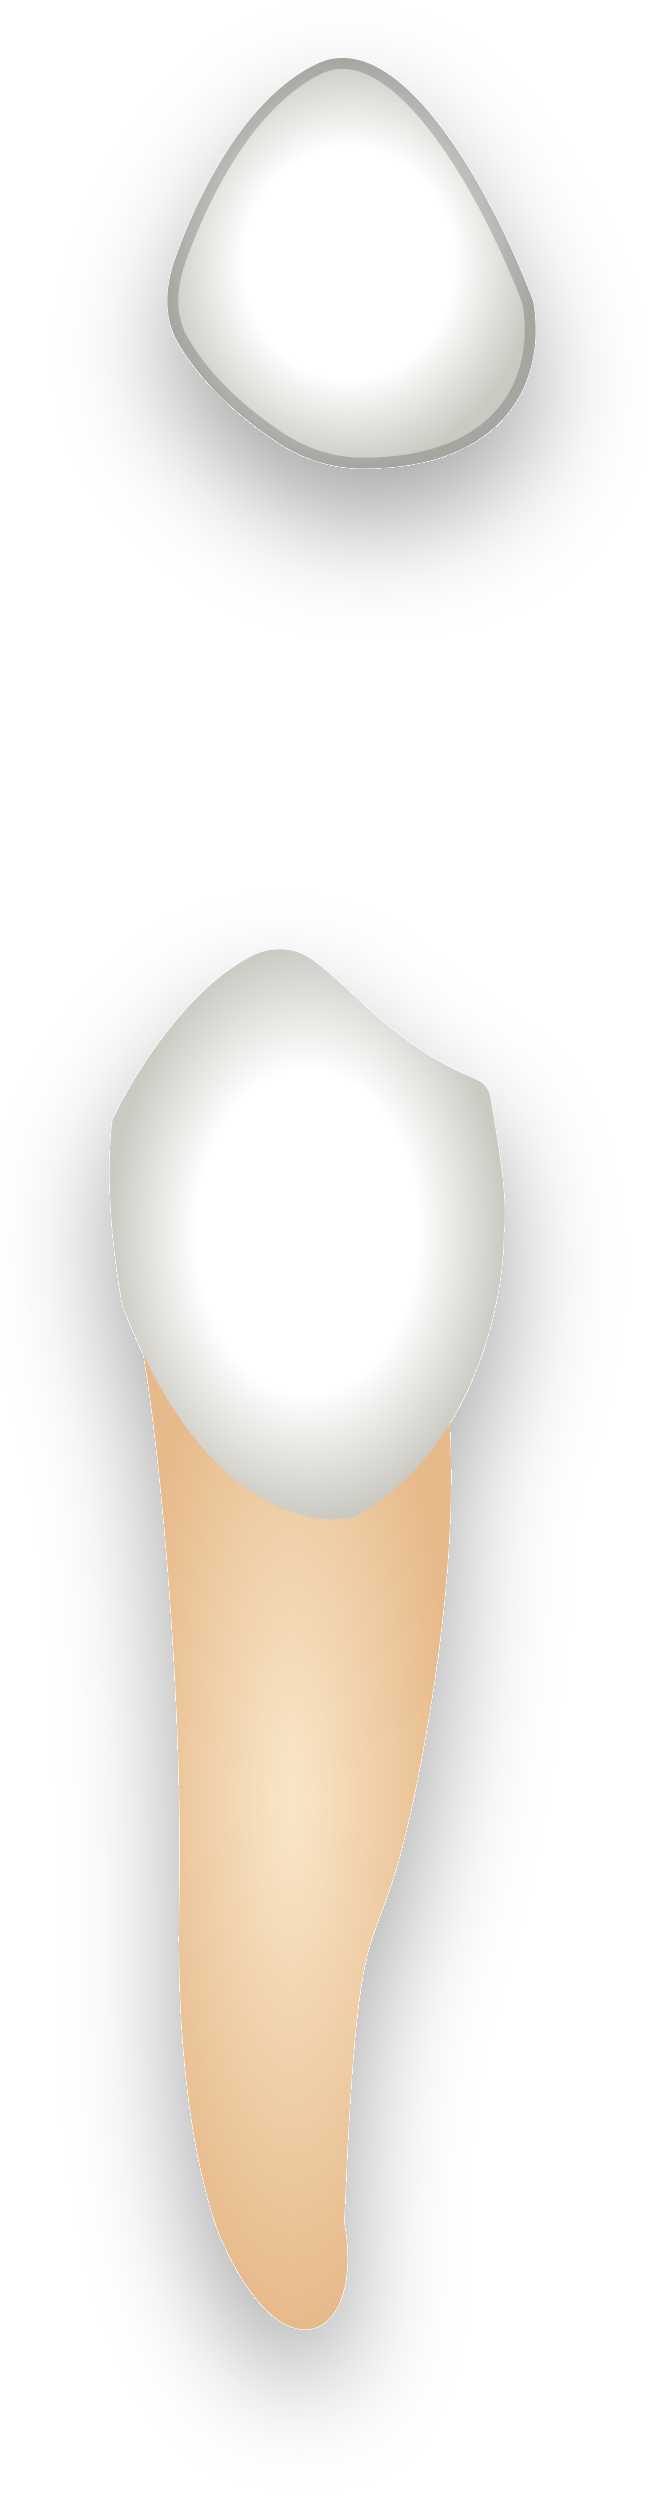
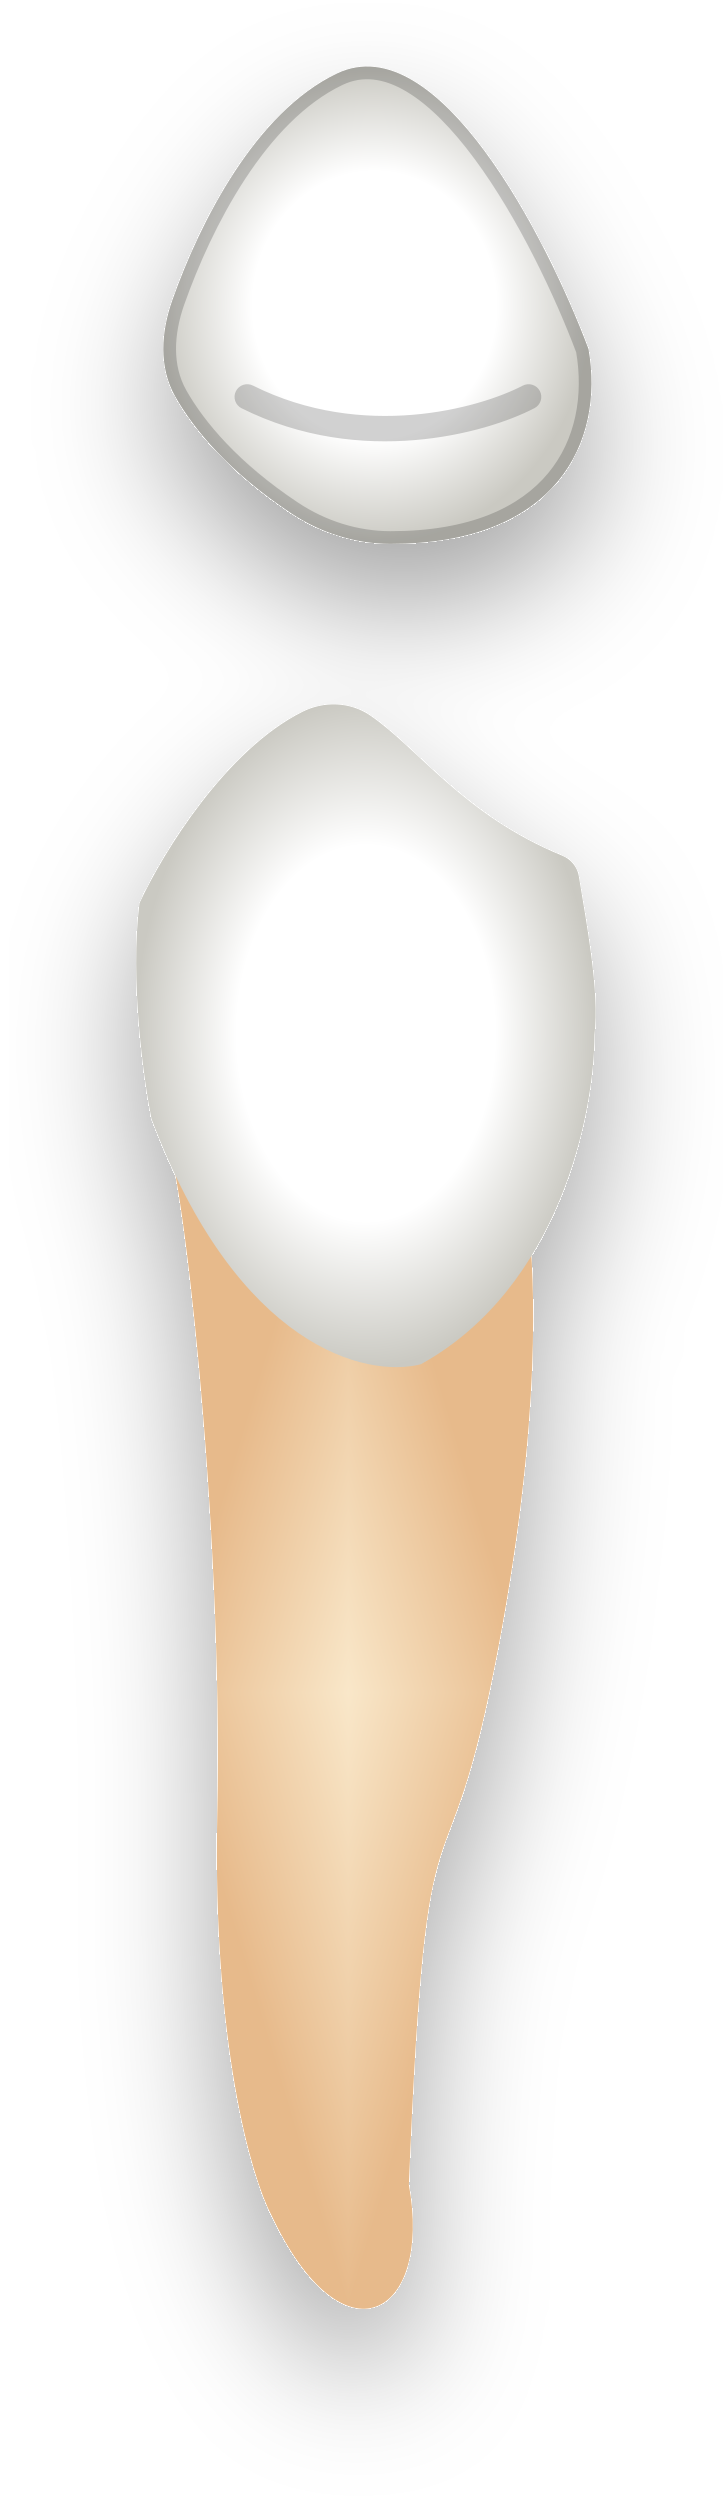
- <svg xmlns="http://www.w3.org/2000/svg" width="60" height="229" viewBox="0 0 60 229" fill="none">
-   <g filter="url(#filter0_d_513_1966)">
-     <path d="M40.962 127.626L34.828 124.795L20.674 116.3L12.181 120.547C13.596 121.963 16.899 151.695 16.427 174.348C16.05 192.471 19.101 202.979 20.674 205.968C26.336 218.05 33.413 213.991 31.526 203.609C32.941 168.685 34.357 183.787 38.603 161.134C42 143.012 41.434 132.346 40.962 127.626Z" fill="url(#paint0_diamond_513_1966)" />
-     <path d="M32.469 138.949C43.416 132.908 46.152 119.128 46.152 112.993C46.573 109.626 45.493 104.011 44.92 100.492C44.801 99.763 44.299 99.156 43.616 98.876C35.837 95.692 32.249 90.389 28.463 87.819C26.886 86.748 24.845 86.684 23.14 87.536C17.157 90.526 12.211 98.503 10.293 102.612C9.539 108.653 10.608 116.453 11.237 119.6C18.031 137.722 28.223 140.05 32.469 138.949Z" fill="url(#paint1_radial_513_1966)" />
-     <path d="M29.015 5.856C36.941 2.081 45.527 18.756 48.83 27.566C50.117 34.861 46.332 42.938 33.218 42.922C30.437 42.919 27.717 42.051 25.4 40.512C20.557 37.295 17.752 33.942 16.265 31.311C14.956 28.993 15.15 26.227 16.037 23.718C18.222 17.539 22.598 8.913 29.015 5.856Z" fill="url(#paint2_radial_513_1966)" />
-     <path d="M29.23 6.308C31.019 5.456 32.862 5.735 34.735 6.847C36.623 7.967 38.496 9.912 40.254 12.289C43.755 17.02 46.7 23.319 48.345 27.698C48.956 31.225 48.338 34.889 46.039 37.667C43.736 40.449 39.673 42.43 33.219 42.422C30.541 42.419 27.917 41.583 25.677 40.096C20.893 36.918 18.145 33.621 16.701 31.064C15.49 28.921 15.647 26.321 16.509 23.884C17.592 20.821 19.216 17.159 21.357 13.89C23.503 10.615 26.139 7.78 29.23 6.308Z" stroke="black" stroke-opacity="0.18" stroke-linecap="round" stroke-linejoin="round" />
+ <svg xmlns="http://www.w3.org/2000/svg" width="57" height="197" viewBox="0 0 57 197" fill="none">
+   <g filter="url(#filter0_d_661_326)">
+     <g clip-path="url(#paint0_diamond_661_326_clip_path)" data-figma-skip-parse="true">
+       <g transform="matrix(0 0.0485406 0.0145676 0 27.4451 133.39)">
+         <rect x="0" y="0" width="1020.6" height="1068.65" fill="url(#paint0_diamond_661_326)" opacity="1" shape-rendering="crispEdges" />
+         <rect x="0" y="0" width="1020.6" height="1068.65" transform="scale(1 -1)" fill="url(#paint0_diamond_661_326)" opacity="1" shape-rendering="crispEdges" />
+         <rect x="0" y="0" width="1020.6" height="1068.65" transform="scale(-1 1)" fill="url(#paint0_diamond_661_326)" opacity="1" shape-rendering="crispEdges" />
+         <rect x="0" y="0" width="1020.6" height="1068.65" transform="scale(-1)" fill="url(#paint0_diamond_661_326)" opacity="1" shape-rendering="crispEdges" />
+       </g>
+     </g>
+     <path d="M41.656 96.175L35.523 93.344L21.37 84.849L12.877 89.096C14.293 90.512 17.595 120.244 17.123 142.897C16.746 161.02 19.797 171.528 21.37 174.517C27.031 186.599 34.108 182.54 32.22 172.158C33.636 137.234 35.051 152.336 39.297 129.683C42.694 111.561 42.127 100.895 41.656 96.175Z" data-figma-gradient-fill="{&quot;type&quot;:&quot;GRADIENT_DIAMOND&quot;,&quot;stops&quot;:[{&quot;color&quot;:{&quot;r&quot;:0.97647058963775635,&quot;g&quot;:0.90588235855102539,&quot;b&quot;:0.78823530673980713,&quot;a&quot;:1.0},&quot;position&quot;:0.0},{&quot;color&quot;:{&quot;r&quot;:0.90588235855102539,&quot;g&quot;:0.7294117808341980,&quot;b&quot;:0.54509806632995605,&quot;a&quot;:1.0},&quot;position&quot;:1.0}],&quot;stopsVar&quot;:[{&quot;color&quot;:{&quot;r&quot;:0.97647058963775635,&quot;g&quot;:0.90588235855102539,&quot;b&quot;:0.78823530673980713,&quot;a&quot;:1.0},&quot;position&quot;:0.0},{&quot;color&quot;:{&quot;r&quot;:0.90588235855102539,&quot;g&quot;:0.7294117808341980,&quot;b&quot;:0.54509806632995605,&quot;a&quot;:1.0},&quot;position&quot;:1.0}],&quot;transform&quot;:{&quot;m00&quot;:-1.7840171936169815e-15,&quot;m01&quot;:29.135211944580078,&quot;m02&quot;:12.877483367919922,&quot;m10&quot;:97.081169128417969,&quot;m11&quot;:5.9445072935003073e-15,&quot;m12&quot;:84.84899902343750},&quot;opacity&quot;:1.0,&quot;blendMode&quot;:&quot;NORMAL&quot;,&quot;visible&quot;:true}" />
+     <path d="M33.163 107.503C44.108 101.462 46.844 87.682 46.844 81.547C47.265 78.18 46.186 72.565 45.612 69.046C45.494 68.317 44.992 67.71 44.309 67.43C36.531 64.246 32.943 58.943 29.157 56.373C27.58 55.302 25.539 55.238 23.834 56.091C17.853 59.081 12.907 67.057 10.99 71.166C10.235 77.207 11.304 85.007 11.933 88.154C18.727 106.276 28.917 108.604 33.163 107.503Z" fill="url(#paint1_radial_661_326)" />
+     <path d="M26.558 5.791C34.484 2.016 43.07 18.691 46.373 27.5C47.66 34.796 43.875 42.873 30.761 42.857C27.98 42.854 25.26 41.986 22.943 40.447C18.1 37.23 15.295 33.877 13.808 31.245C12.499 28.928 12.693 26.162 13.58 23.653C15.765 17.474 20.141 8.848 26.558 5.791Z" fill="url(#paint2_radial_661_326)" />
+     <path d="M41.655 31.276C38.038 33.163 28.54 35.806 19.481 31.276M41.886 31.719C42.131 31.591 42.226 31.289 42.098 31.044C41.97 30.8 41.668 30.705 41.423 30.832C37.896 32.674 28.573 35.264 19.705 30.829C19.458 30.705 19.158 30.805 19.034 31.052C18.911 31.299 19.011 31.599 19.258 31.723C28.506 36.349 38.18 33.653 41.886 31.719ZM26.773 6.242C28.562 5.39 30.405 5.67 32.278 6.781C34.166 7.902 36.039 9.847 37.797 12.224C41.298 16.955 44.243 23.253 45.888 27.632C46.499 31.159 45.881 34.824 43.582 37.602C41.279 40.384 37.216 42.365 30.762 42.357C28.084 42.354 25.46 41.518 23.22 40.03C18.436 36.853 15.688 33.556 14.244 30.999C13.033 28.856 13.19 26.256 14.052 23.819C15.135 20.756 16.759 17.094 18.9 13.825C21.046 10.55 23.682 7.715 26.773 6.242Z" stroke="black" stroke-opacity="0.18" stroke-linecap="round" stroke-linejoin="round" />
  </g>
  <defs>
-     <filter id="filter0_d_513_1966" x="0.034" y="0.309" width="59.032" height="228.072" filterUnits="userSpaceOnUse" color-interpolation-filters="sRGB">
+     <filter id="filter0_d_661_326" x="0.73" y="0.244" width="56.209" height="196.687" filterUnits="userSpaceOnUse" color-interpolation-filters="sRGB">
      <feFlood flood-opacity="0" result="BackgroundImageFix" />
      <feColorMatrix in="SourceAlpha" type="matrix" values="0 0 0 0 0 0 0 0 0 0 0 0 0 0 0 0 0 0 127 0" result="hardAlpha" />
      <feOffset dy="5" />
      <feGaussianBlur stdDeviation="5" />
      <feComposite in2="hardAlpha" operator="out" />
      <feColorMatrix type="matrix" values="0 0 0 0 0 0 0 0 0 0 0 0 0 0 0 0 0 0 0.35 0" />
-       <feBlend mode="normal" in2="BackgroundImageFix" result="effect1_dropShadow_513_1966" />
-       <feBlend mode="normal" in="SourceGraphic" in2="effect1_dropShadow_513_1966" result="shape" />
+       <feBlend mode="normal" in2="BackgroundImageFix" result="effect1_dropShadow_661_326" />
+       <feBlend mode="normal" in="SourceGraphic" in2="effect1_dropShadow_661_326" result="shape" />
    </filter>
-     <radialGradient id="paint0_diamond_513_1966" cx="0" cy="0" r="1" gradientUnits="userSpaceOnUse" gradientTransform="translate(26.7501 164.84) rotate(90) scale(48.5406 14.5692)">
+     <clipPath id="paint0_diamond_661_326_clip_path">
+       <path d="M41.656 96.175L35.523 93.344L21.37 84.849L12.877 89.096C14.293 90.512 17.595 120.244 17.123 142.897C16.746 161.02 19.797 171.528 21.37 174.517C27.031 186.599 34.108 182.54 32.22 172.158C33.636 137.234 35.051 152.336 39.297 129.683C42.694 111.561 42.127 100.895 41.656 96.175Z" />
+     </clipPath>
+     <linearGradient id="paint0_diamond_661_326" x1="0" y1="0" x2="500" y2="500" gradientUnits="userSpaceOnUse">
      <stop stop-color="#F9E7C9" />
      <stop offset="1" stop-color="#E7BA8B" />
-     </radialGradient>
-     <radialGradient id="paint1_radial_513_1966" cx="0" cy="0" r="1" gradientUnits="userSpaceOnUse" gradientTransform="translate(28.1404 112.871) rotate(90) scale(26.3068 18.1067)">
+     </linearGradient>
+     <radialGradient id="paint1_radial_661_326" cx="0" cy="0" r="1" gradientUnits="userSpaceOnUse" gradientTransform="translate(28.8348 81.4249) rotate(90) scale(26.3068 18.1047)">
      <stop offset="0.562" stop-color="white" />
      <stop offset="1" stop-color="#CAC9C2" />
    </radialGradient>
-     <radialGradient id="paint2_radial_513_1966" cx="0" cy="0" r="1" gradientUnits="userSpaceOnUse" gradientTransform="translate(31.9641 24.1155) rotate(-90) scale(18.8067 17.1023)">
+     <radialGradient id="paint2_radial_661_326" cx="0" cy="0" r="1" gradientUnits="userSpaceOnUse" gradientTransform="translate(29.5071 24.0503) rotate(-90) scale(18.8067 17.1023)">
      <stop offset="0.562" stop-color="white" />
      <stop offset="1" stop-color="#CAC9C2" />
    </radialGradient>
  </defs>
</svg>
